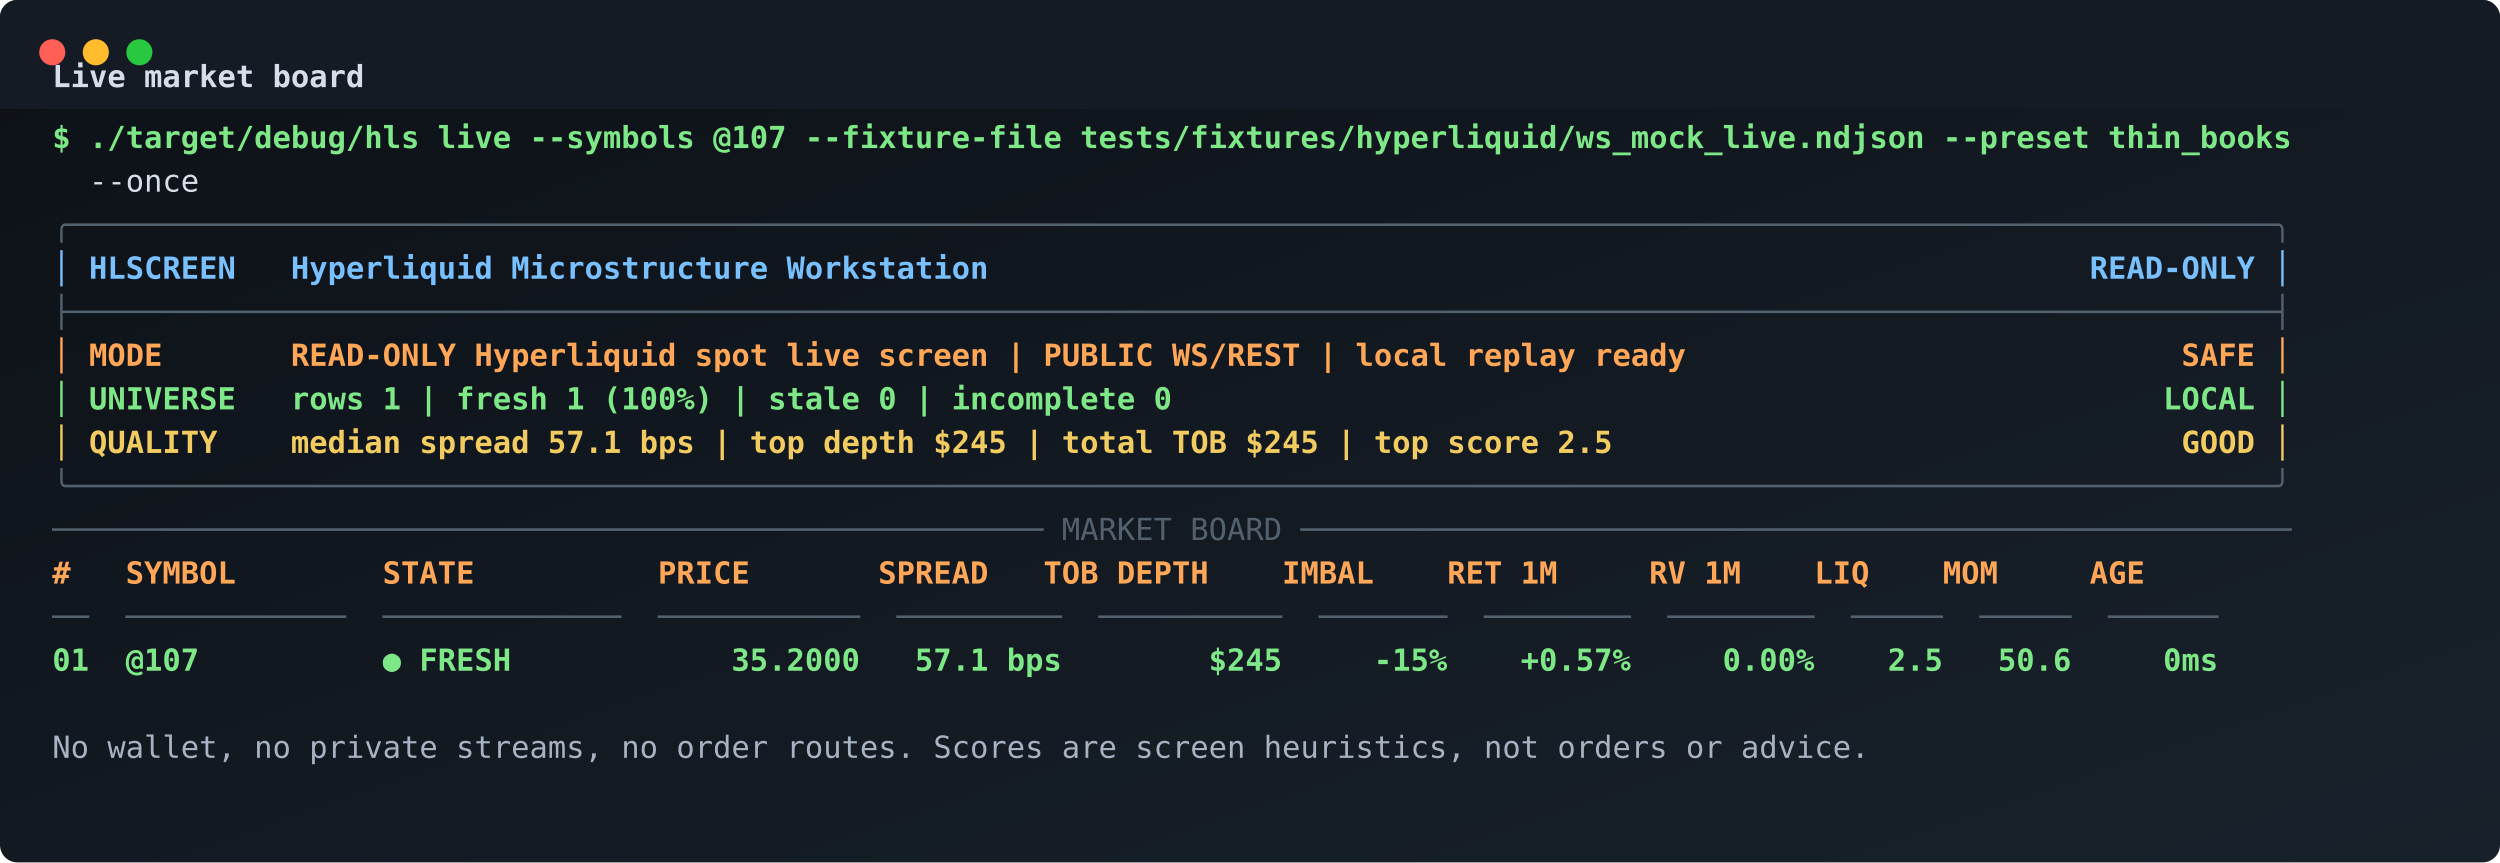
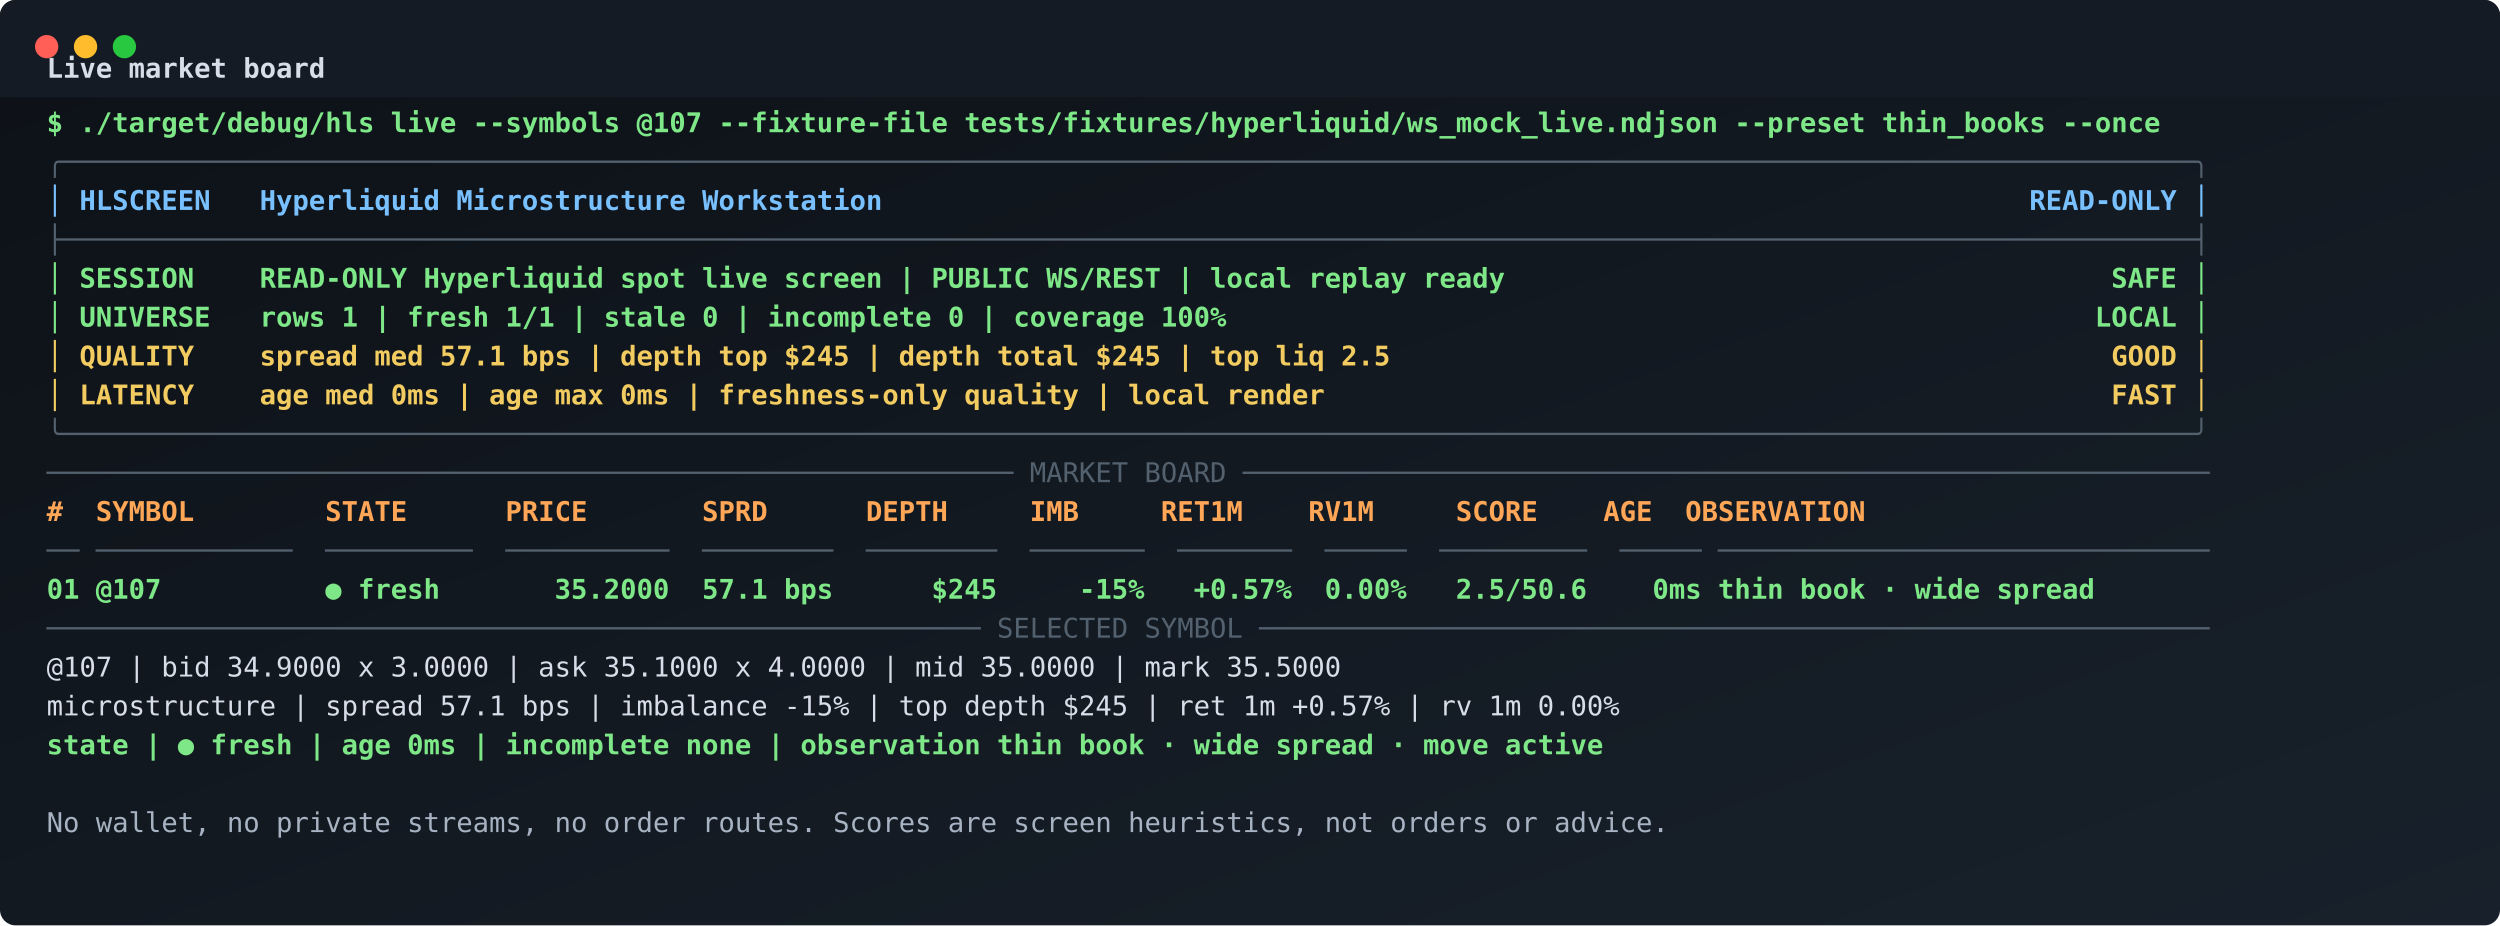
- <svg xmlns="http://www.w3.org/2000/svg" role="img" xml:space="preserve" aria-label="Live market board terminal screenshot" viewBox="0 0 1148 396" width="1148" height="396">
+ <svg xmlns="http://www.w3.org/2000/svg" role="img" xml:space="preserve" aria-label="Live market board terminal screenshot" viewBox="0 0 1286 476" width="1286" height="476">
  <defs>
    <linearGradient id="bg" x1="0" x2="1" y1="0" y2="1">
      <stop offset="0" stop-color="#0d1117" />
      <stop offset="1" stop-color="#18212b" />
    </linearGradient>
  </defs>
-   <rect width="1148" height="396" rx="8" fill="url(#bg)" />
-   <rect x="0" y="0" width="1148" height="50" rx="8" fill="#141b24" />
-   <rect x="0" y="42" width="1148" height="8" fill="#141b24" />
+   <rect width="1286" height="476" rx="8" fill="url(#bg)" />
+   <rect x="0" y="0" width="1286" height="50" rx="8" fill="#141b24" />
+   <rect x="0" y="42" width="1286" height="8" fill="#141b24" />
  <circle cx="24" cy="24" r="6" fill="#ff5f57" />
  <circle cx="44" cy="24" r="6" fill="#ffbd2e" />
  <circle cx="64" cy="24" r="6" fill="#28c840" />
  <text x="24" y="40" fill="#d8dee9" font-family="ui-monospace, SFMono-Regular, Menlo, Consolas, monospace" font-size="14" font-weight="700">Live market board</text>
-   <text x="24" y="68" fill="#7ee787" font-family="ui-monospace, SFMono-Regular, Menlo, Consolas, monospace" font-size="14" font-weight="700">$ ./target/debug/hls live --symbols @107 --fixture-file tests/fixtures/hyperliquid/ws_mock_live.ndjson --preset thin_books</text>
-   <text x="24" y="88" fill="#d8dee9" font-family="ui-monospace, SFMono-Regular, Menlo, Consolas, monospace" font-size="14" font-weight="400">  --once</text>
-   <text x="24" y="108" fill="#53616f" font-family="ui-monospace, SFMono-Regular, Menlo, Consolas, monospace" font-size="14" font-weight="400">╭────────────────────────────────────────────────────────────────────────────────────────────────────────────────────────╮</text>
-   <text x="24" y="128" fill="#79c0ff" font-family="ui-monospace, SFMono-Regular, Menlo, Consolas, monospace" font-size="14" font-weight="700">│ HLSCREEN   Hyperliquid Microstructure Workstation                                                            READ-ONLY │</text>
-   <text x="24" y="148" fill="#53616f" font-family="ui-monospace, SFMono-Regular, Menlo, Consolas, monospace" font-size="14" font-weight="400">├────────────────────────────────────────────────────────────────────────────────────────────────────────────────────────┤</text>
-   <text x="24" y="168" fill="#ffa657" font-family="ui-monospace, SFMono-Regular, Menlo, Consolas, monospace" font-size="14" font-weight="700">│ MODE       READ-ONLY Hyperliquid spot live screen | PUBLIC WS/REST | local replay ready                           SAFE │</text>
-   <text x="24" y="188" fill="#7ee787" font-family="ui-monospace, SFMono-Regular, Menlo, Consolas, monospace" font-size="14" font-weight="700">│ UNIVERSE   rows 1 | fresh 1 (100%) | stale 0 | incomplete 0                                                      LOCAL │</text>
-   <text x="24" y="208" fill="#f2cc60" font-family="ui-monospace, SFMono-Regular, Menlo, Consolas, monospace" font-size="14" font-weight="700">│ QUALITY    median spread 57.1 bps | top depth $245 | total TOB $245 | top score 2.5                               GOOD │</text>
-   <text x="24" y="228" fill="#53616f" font-family="ui-monospace, SFMono-Regular, Menlo, Consolas, monospace" font-size="14" font-weight="400">╰────────────────────────────────────────────────────────────────────────────────────────────────────────────────────────╯</text>
-   <text x="24" y="248" fill="#53616f" font-family="ui-monospace, SFMono-Regular, Menlo, Consolas, monospace" font-size="14" font-weight="400">────────────────────────────────────────────────────── MARKET BOARD ──────────────────────────────────────────────────────</text>
-   <text x="24" y="268" fill="#ffa657" font-family="ui-monospace, SFMono-Regular, Menlo, Consolas, monospace" font-size="14" font-weight="700">#   SYMBOL        STATE          PRICE       SPREAD   TOB DEPTH    IMBAL    RET 1M     RV 1M    LIQ    MOM     AGE</text>
-   <text x="24" y="288" fill="#53616f" font-family="ui-monospace, SFMono-Regular, Menlo, Consolas, monospace" font-size="14" font-weight="400">──  ────────────  ─────────────  ───────────  ─────────  ──────────  ───────  ────────  ────────  ─────  ─────  ──────</text>
-   <text x="24" y="308" fill="#7ee787" font-family="ui-monospace, SFMono-Regular, Menlo, Consolas, monospace" font-size="14" font-weight="600">01  @107          ● FRESH            35.2000   57.1 bps        $245     -15%    +0.57%     0.00%    2.5   50.6     0ms</text>
-   <text x="24" y="328" fill="#d8dee9" font-family="ui-monospace, SFMono-Regular, Menlo, Consolas, monospace" font-size="14" font-weight="400" />
-   <text x="24" y="348" fill="#a7b3c2" font-family="ui-monospace, SFMono-Regular, Menlo, Consolas, monospace" font-size="14" font-weight="400">No wallet, no private streams, no order routes. Scores are screen heuristics, not orders or advice.</text>
+   <text x="24" y="68" fill="#7ee787" font-family="ui-monospace, SFMono-Regular, Menlo, Consolas, monospace" font-size="14" font-weight="700">$ ./target/debug/hls live --symbols @107 --fixture-file tests/fixtures/hyperliquid/ws_mock_live.ndjson --preset thin_books --once</text>
+   <text x="24" y="88" fill="#53616f" font-family="ui-monospace, SFMono-Regular, Menlo, Consolas, monospace" font-size="14" font-weight="400">╭──────────────────────────────────────────────────────────────────────────────────────────────────────────────────────────────────╮</text>
+   <text x="24" y="108" fill="#79c0ff" font-family="ui-monospace, SFMono-Regular, Menlo, Consolas, monospace" font-size="14" font-weight="700">│ HLSCREEN   Hyperliquid Microstructure Workstation                                                                      READ-ONLY │</text>
+   <text x="24" y="128" fill="#53616f" font-family="ui-monospace, SFMono-Regular, Menlo, Consolas, monospace" font-size="14" font-weight="400">├──────────────────────────────────────────────────────────────────────────────────────────────────────────────────────────────────┤</text>
+   <text x="24" y="148" fill="#7ee787" font-family="ui-monospace, SFMono-Regular, Menlo, Consolas, monospace" font-size="14" font-weight="700">│ SESSION    READ-ONLY Hyperliquid spot live screen | PUBLIC WS/REST | local replay ready                                     SAFE │</text>
+   <text x="24" y="168" fill="#7ee787" font-family="ui-monospace, SFMono-Regular, Menlo, Consolas, monospace" font-size="14" font-weight="700">│ UNIVERSE   rows 1 | fresh 1/1 | stale 0 | incomplete 0 | coverage 100%                                                     LOCAL │</text>
+   <text x="24" y="188" fill="#f2cc60" font-family="ui-monospace, SFMono-Regular, Menlo, Consolas, monospace" font-size="14" font-weight="700">│ QUALITY    spread med 57.1 bps | depth top $245 | depth total $245 | top liq 2.5                                            GOOD │</text>
+   <text x="24" y="208" fill="#f2cc60" font-family="ui-monospace, SFMono-Regular, Menlo, Consolas, monospace" font-size="14" font-weight="700">│ LATENCY    age med 0ms | age max 0ms | freshness-only quality | local render                                                FAST │</text>
+   <text x="24" y="228" fill="#53616f" font-family="ui-monospace, SFMono-Regular, Menlo, Consolas, monospace" font-size="14" font-weight="400">╰──────────────────────────────────────────────────────────────────────────────────────────────────────────────────────────────────╯</text>
+   <text x="24" y="248" fill="#53616f" font-family="ui-monospace, SFMono-Regular, Menlo, Consolas, monospace" font-size="14" font-weight="400">─────────────────────────────────────────────────────────── MARKET BOARD ───────────────────────────────────────────────────────────</text>
+   <text x="24" y="268" fill="#ffa657" font-family="ui-monospace, SFMono-Regular, Menlo, Consolas, monospace" font-size="14" font-weight="700">#  SYMBOL        STATE      PRICE       SPRD      DEPTH     IMB     RET1M    RV1M     SCORE    AGE  OBSERVATION</text>
+   <text x="24" y="288" fill="#53616f" font-family="ui-monospace, SFMono-Regular, Menlo, Consolas, monospace" font-size="14" font-weight="400">── ────────────  ─────────  ──────────  ────────  ────────  ───────  ───────  ─────  ─────────  ───── ──────────────────────────────</text>
+   <text x="24" y="308" fill="#7ee787" font-family="ui-monospace, SFMono-Regular, Menlo, Consolas, monospace" font-size="14" font-weight="600">01 @107          ● fresh       35.2000  57.1 bps      $245     -15%   +0.57%  0.00%   2.5/50.6    0ms thin book · wide spread</text>
+   <text x="24" y="328" fill="#53616f" font-family="ui-monospace, SFMono-Regular, Menlo, Consolas, monospace" font-size="14" font-weight="400">───────────────────────────────────────────────────────── SELECTED SYMBOL ──────────────────────────────────────────────────────────</text>
+   <text x="24" y="348" fill="#d8dee9" font-family="ui-monospace, SFMono-Regular, Menlo, Consolas, monospace" font-size="14" font-weight="400">@107 | bid 34.9000 x 3.0000 | ask 35.1000 x 4.0000 | mid 35.0000 | mark 35.5000</text>
+   <text x="24" y="368" fill="#d8dee9" font-family="ui-monospace, SFMono-Regular, Menlo, Consolas, monospace" font-size="14" font-weight="400">microstructure | spread 57.1 bps | imbalance -15% | top depth $245 | ret 1m +0.57% | rv 1m 0.00%</text>
+   <text x="24" y="388" fill="#7ee787" font-family="ui-monospace, SFMono-Regular, Menlo, Consolas, monospace" font-size="14" font-weight="600">state | ● fresh | age 0ms | incomplete none | observation thin book · wide spread · move active</text>
+   <text x="24" y="408" fill="#d8dee9" font-family="ui-monospace, SFMono-Regular, Menlo, Consolas, monospace" font-size="14" font-weight="400" />
+   <text x="24" y="428" fill="#a7b3c2" font-family="ui-monospace, SFMono-Regular, Menlo, Consolas, monospace" font-size="14" font-weight="400">No wallet, no private streams, no order routes. Scores are screen heuristics, not orders or advice.</text>
</svg>
